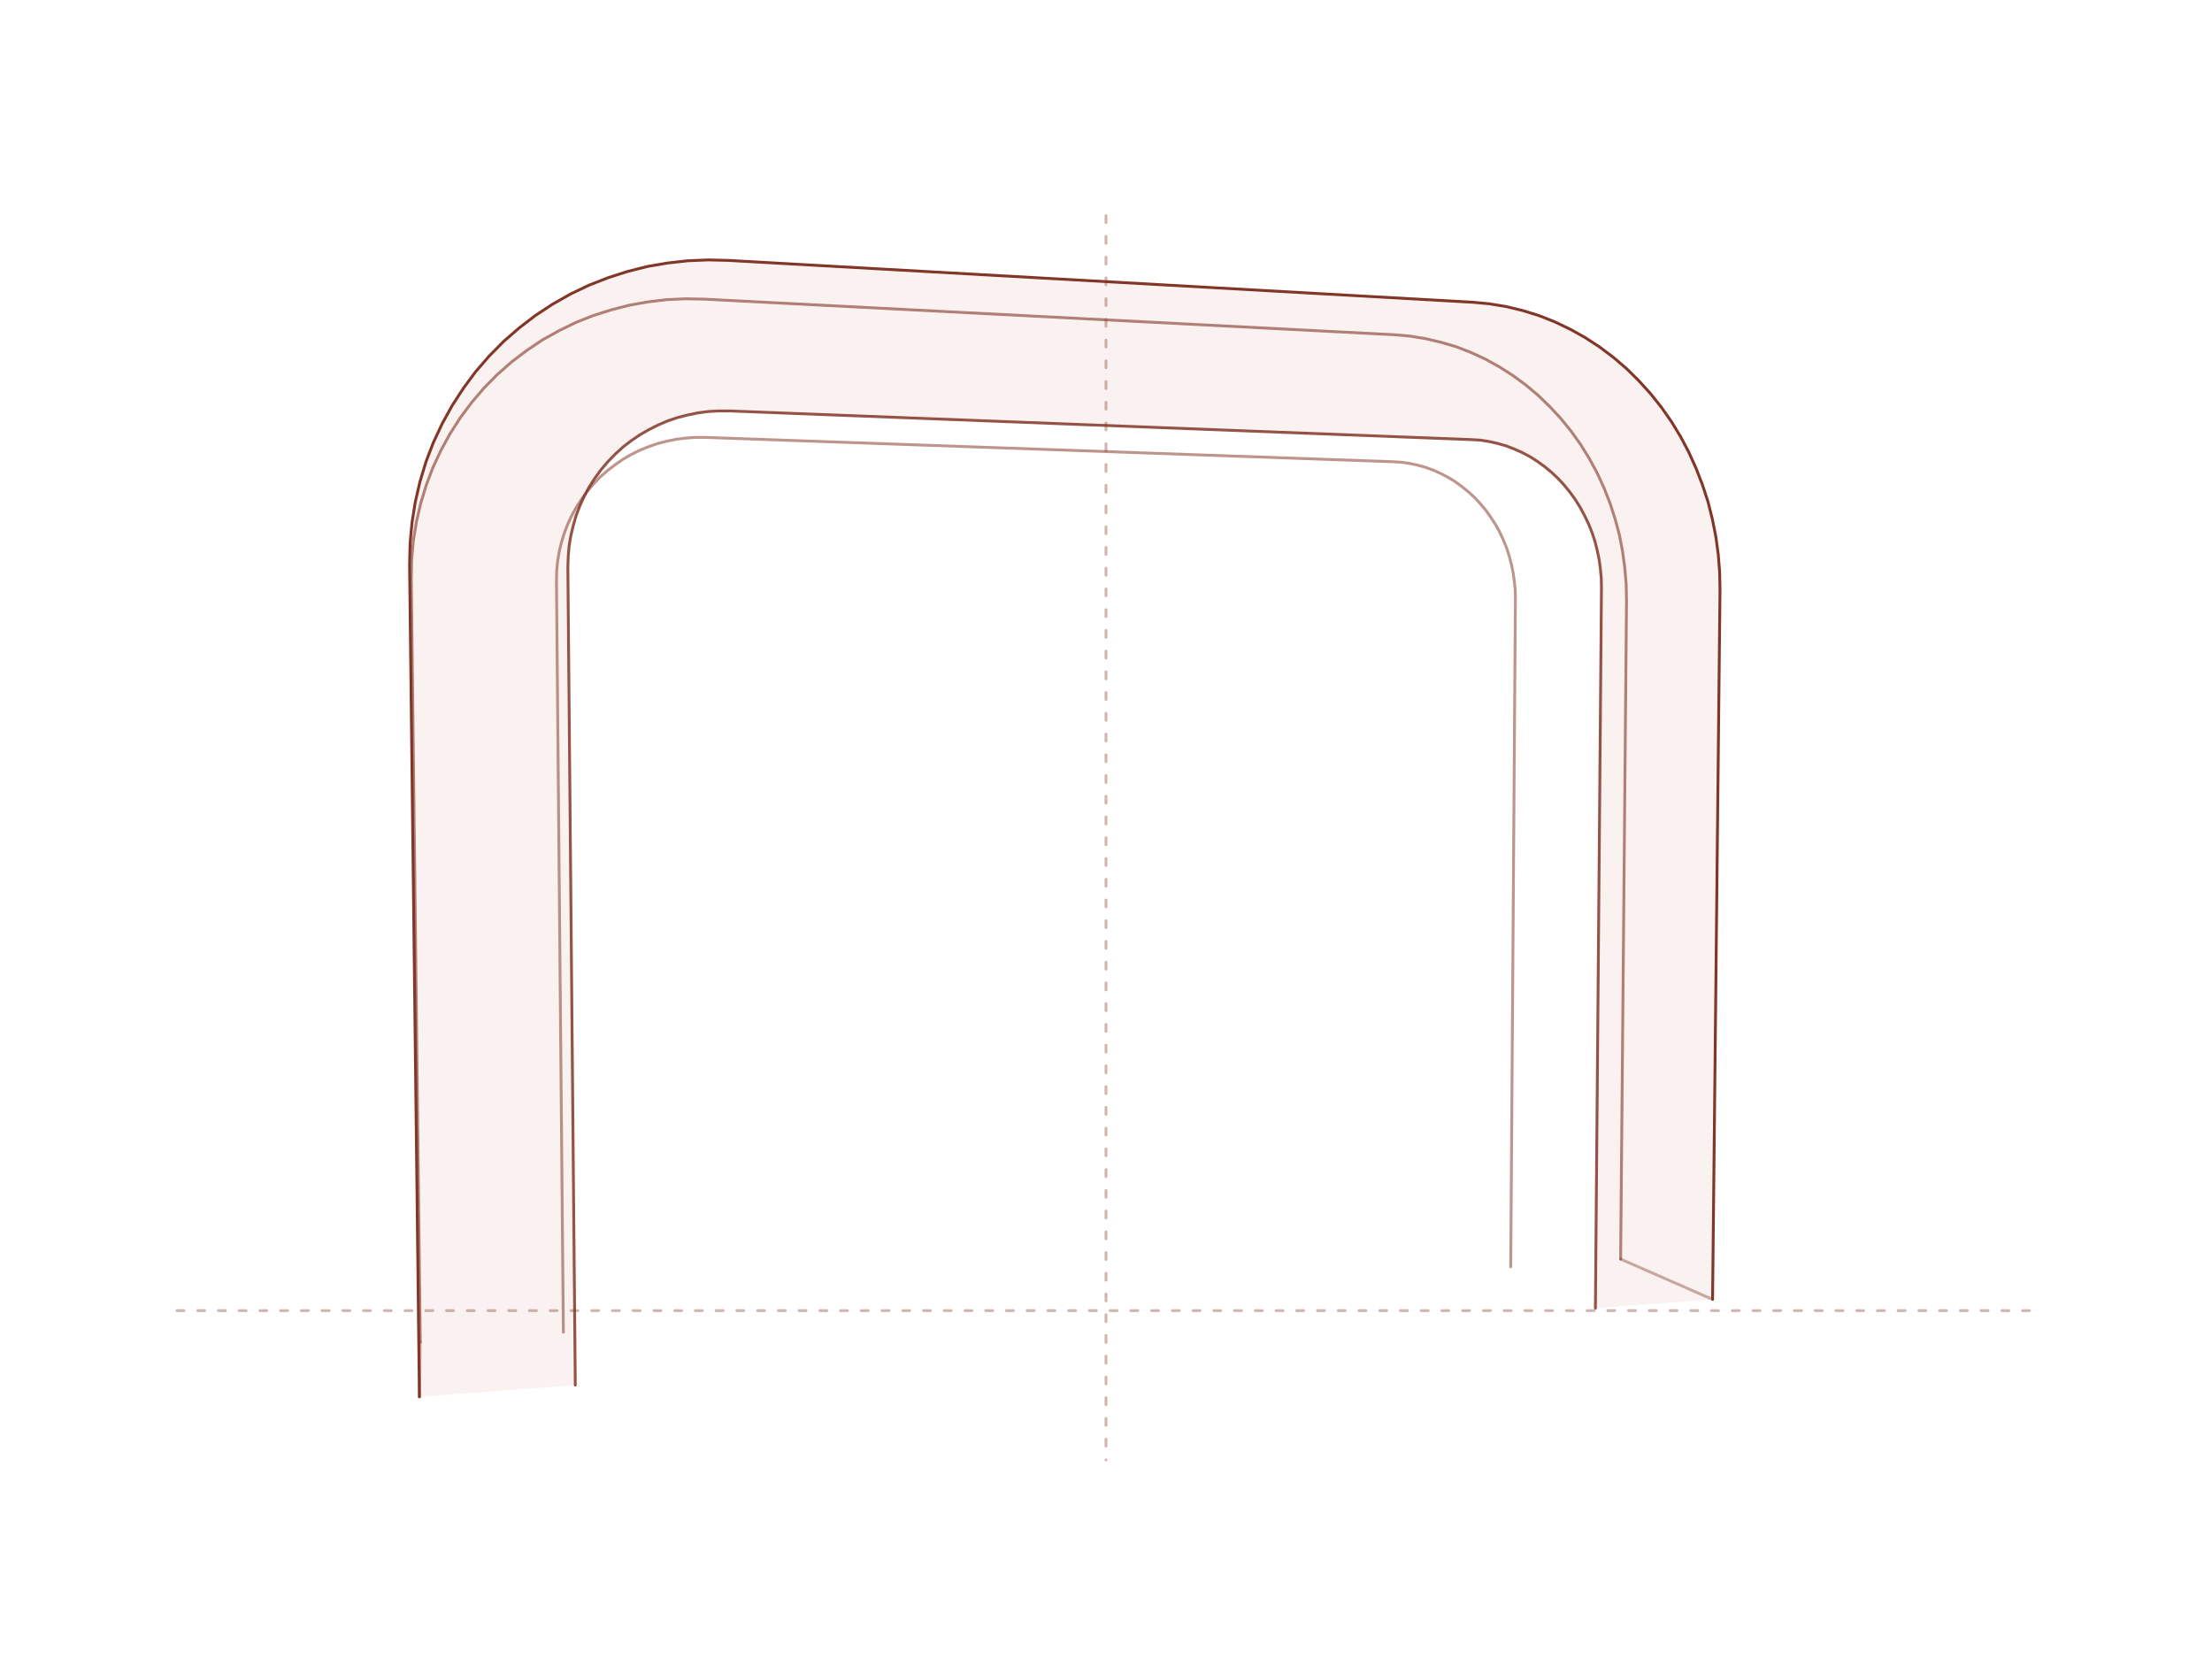
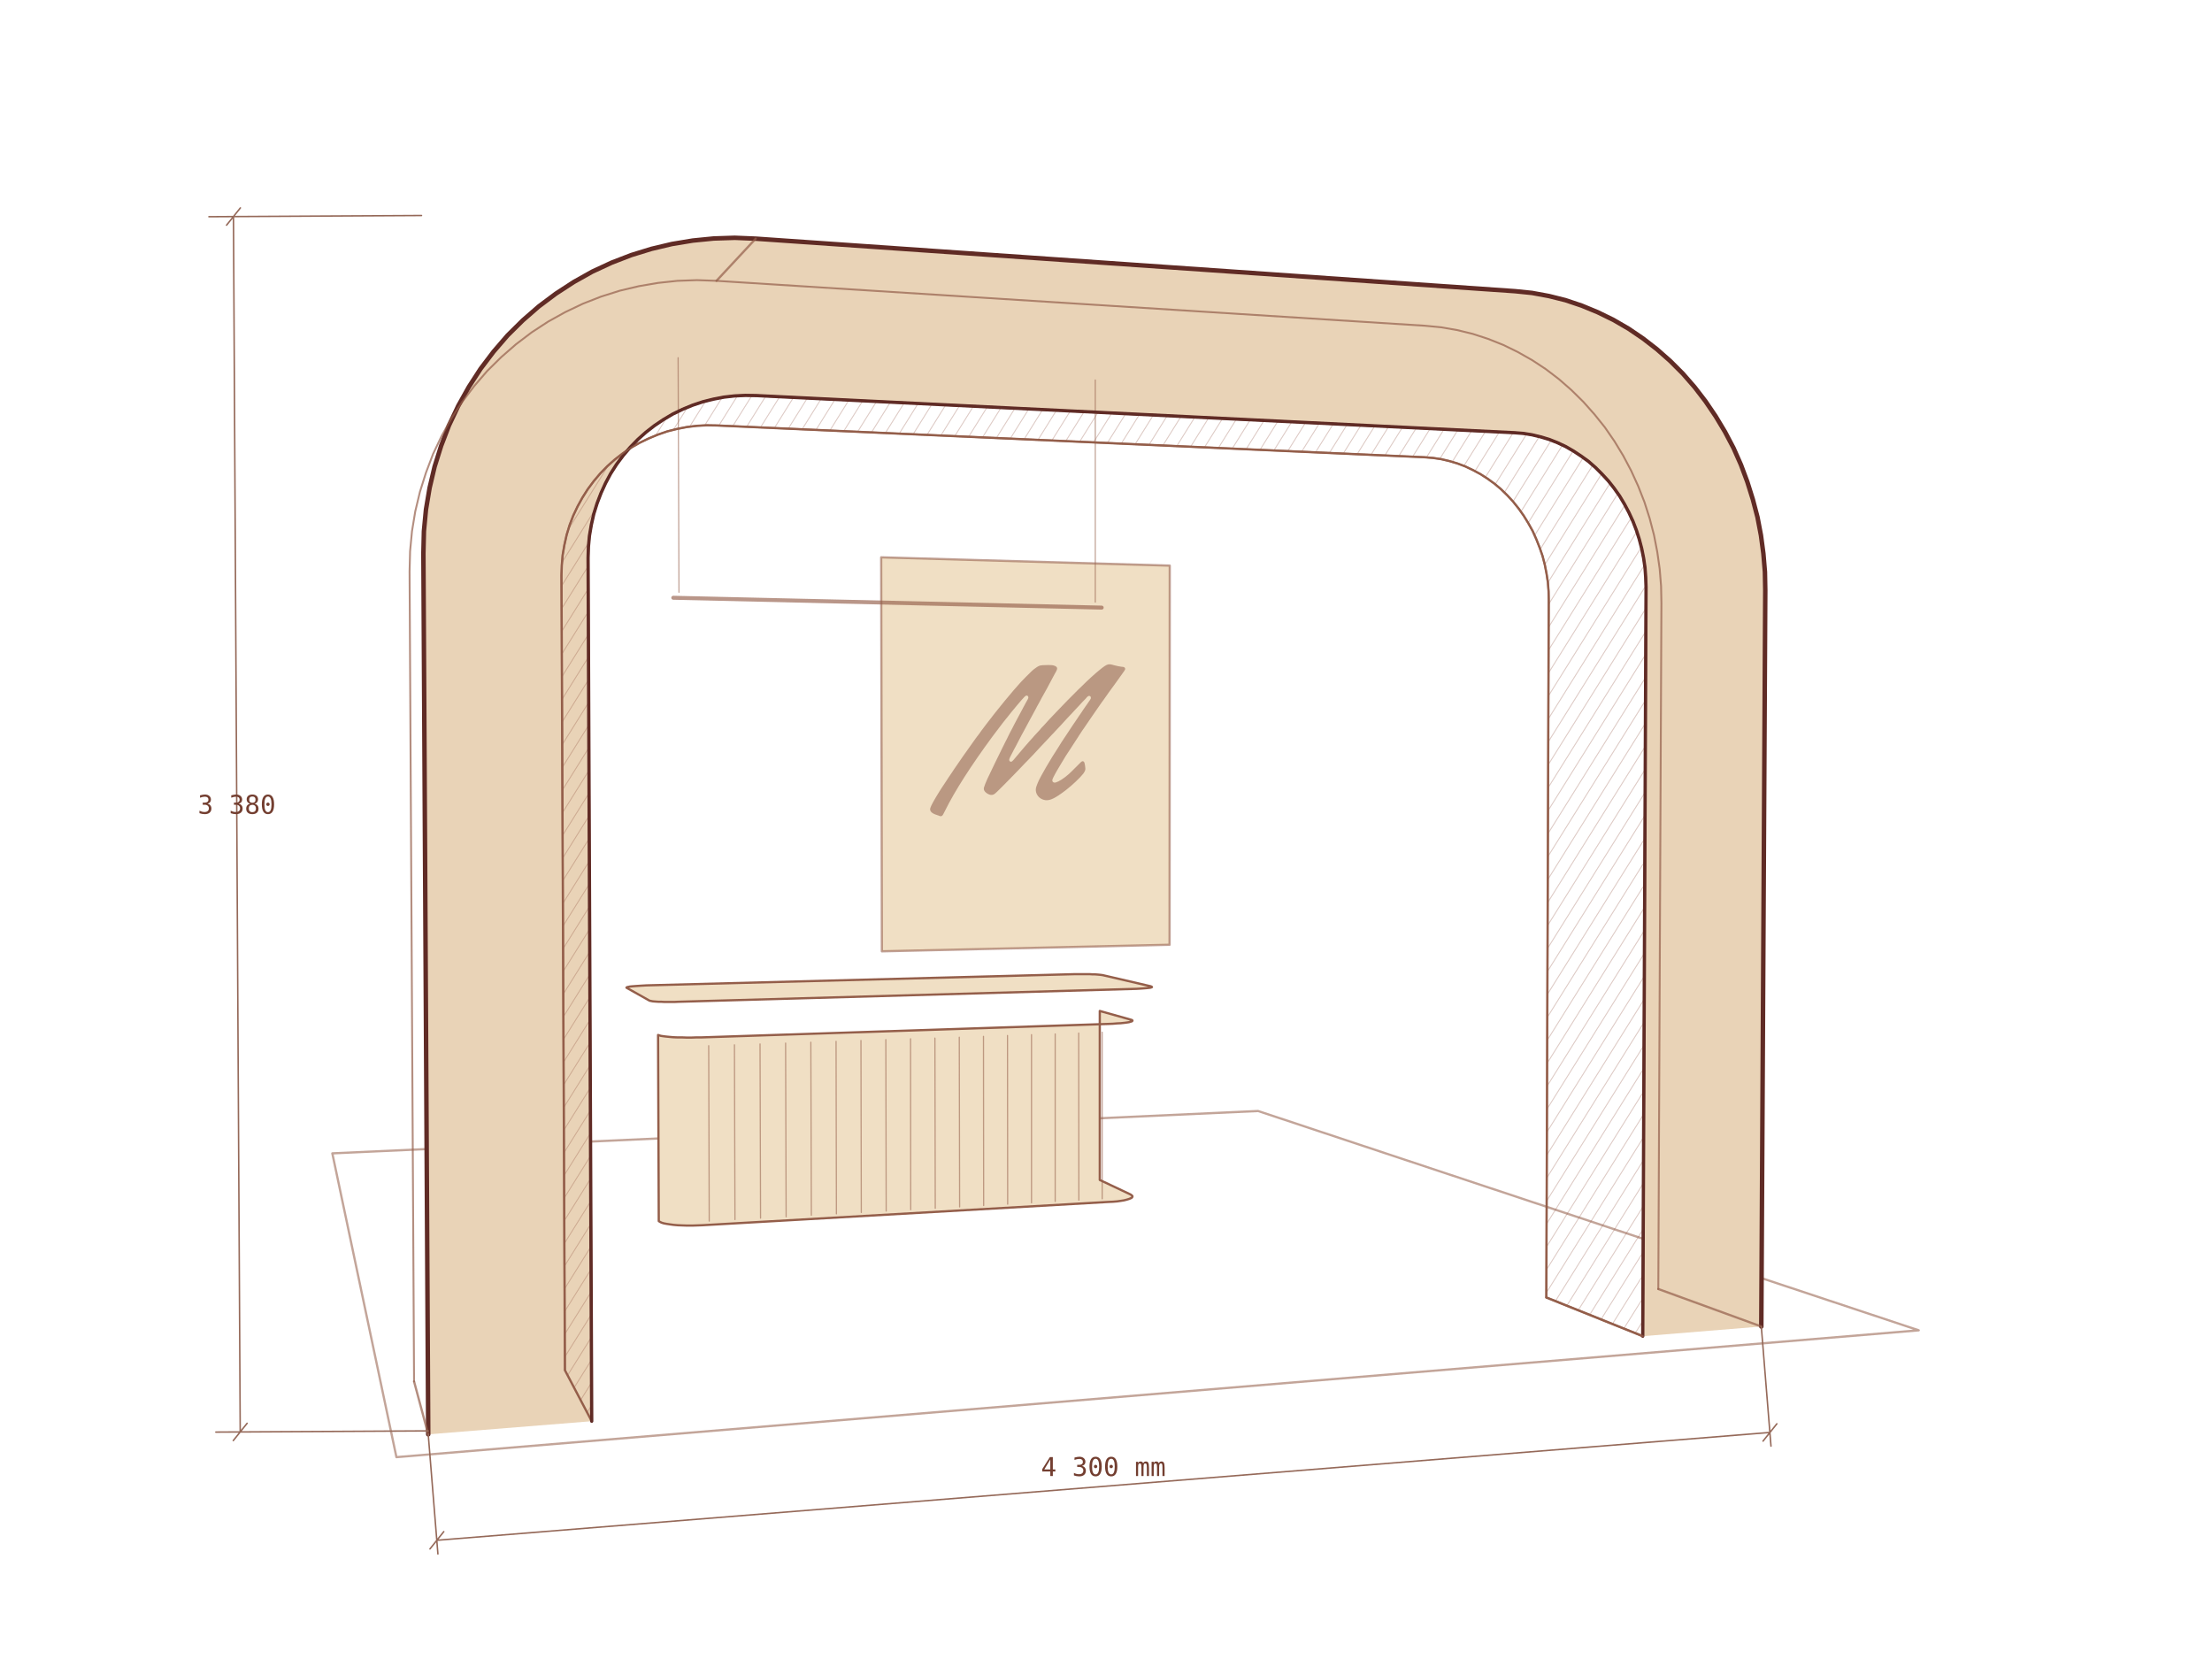
<svg xmlns="http://www.w3.org/2000/svg" viewBox="0 0 1280 960">
-   <path d="M242.7,808.3L237.0,326.6L237.3,314.5L238.4,302.5L240.3,290.5L243.0,278.8L246.5,267.2L250.8,256.0L255.9,245.1L261.7,234.6L268.2,224.6L275.3,215.0L283.1,206.0L291.5,197.5L300.5,189.7L309.9,182.5L319.8,176.0L330.2,170.1L340.9,165.0L351.9,160.7L363.1,157.1L374.6,154.2L386.3,152.2L398.0,150.9L409.8,150.4L421.6,150.7L852.1,174.9L861.9,175.8L871.6,177.4L881.1,179.7L890.5,182.6L899.6,186.2L908.6,190.5L917.2,195.3L925.5,200.7L933.5,206.7L941.1,213.2L948.3,220.3L955.1,227.8L961.4,235.7L967.2,244.0L972.5,252.7L977.3,261.8L981.5,271.1L985.2,280.7L988.4,290.5L990.9,300.5L992.9,310.6L994.3,320.9L995.1,331.2L995.3,341.5L991.0,751.9M332.9,801.5L328.6,328.4L328.8,322.3L329.3,316.2L330.3,310.1L331.7,304.2L333.4,298.3L335.6,292.6L338.1,287.1L341.0,281.7L344.3,276.6L347.9,271.7L351.8,267.1L356.0,262.8L360.5,258.7L365.3,255.0L370.3,251.6L375.5,248.6L380.9,245.9L386.5,243.5L392.2,241.6L398.1,240.1L404.0,238.9L410.0,238.1L416.1,237.8L422.2,237.8L851.6,254.4L856.7,254.7L861.7,255.5L866.6,256.6L871.5,258.0L876.2,259.8L880.9,261.9L885.4,264.3L889.8,267.1L893.9,270.1L897.9,273.4L901.7,277.0L905.3,280.9L908.6,285.0L911.7,289.3L914.5,293.8L917.0,298.5L919.3,303.3L921.3,308.3L923.0,313.5L924.3,318.7L925.4,324.0L926.1,329.3L926.6,334.7L926.7,340.2L923.2,757.0Z" fill="#a9392a" fill-opacity=".064" fill-rule="evenodd" />
-   <g fill="none" stroke="#823627" stroke-width="1.65" stroke-linejoin="round" stroke-linecap="round">
-     <path opacity="1" d="M242.7,808.3L237.0,326.6L237.3,314.5L238.4,302.5L240.3,290.5L243.0,278.8L246.5,267.2L250.8,256.0L255.9,245.1L261.7,234.6L268.2,224.6L275.3,215.0L283.1,206.0L291.5,197.5L300.5,189.7L309.9,182.5L319.8,176.0L330.2,170.1L340.9,165.0L351.9,160.7L363.1,157.1L374.6,154.2L386.3,152.2L398.0,150.9L409.8,150.4L421.6,150.7L852.1,174.9L861.9,175.8L871.6,177.4L881.1,179.7L890.5,182.6L899.6,186.2L908.6,190.5L917.2,195.3L925.5,200.7L933.5,206.7L941.1,213.2L948.3,220.3L955.1,227.8L961.4,235.7L967.2,244.0L972.5,252.7L977.3,261.8L981.5,271.1L985.2,280.7L988.4,290.5L990.9,300.5L992.9,310.6L994.3,320.9L995.1,331.2L995.3,341.5L991.0,751.9" />
-     <path opacity="0.85" d="M332.9,801.5L328.6,328.4L328.8,322.3L329.3,316.2L330.3,310.1L331.7,304.2L333.4,298.3L335.6,292.6L338.1,287.1L341.0,281.7L344.3,276.6L347.9,271.7L351.8,267.1L356.0,262.8L360.5,258.7L365.3,255.0L370.3,251.6L375.5,248.6L380.9,245.9L386.5,243.5L392.2,241.6L398.1,240.1L404.0,238.9L410.0,238.1L416.1,237.8L422.2,237.8L851.6,254.4L856.7,254.7L861.7,255.5L866.6,256.6L871.5,258.0L876.2,259.8L880.9,261.9L885.4,264.3L889.8,267.1L893.9,270.1L897.9,273.4L901.7,277.0L905.3,280.9L908.6,285.0L911.7,289.3L914.5,293.8L917.0,298.5L919.3,303.3L921.3,308.3L923.0,313.5L924.3,318.7L925.4,324.0L926.1,329.3L926.6,334.7L926.7,340.2L923.2,757.0" />
-     <path opacity="0.61" d="M243.2,776.6L238.0,335.0L238.2,323.9L239.2,312.8L241.0,301.9L243.5,291.1L246.7,280.6L250.6,270.3L255.3,260.3L260.6,250.7L266.5,241.5L273.1,232.7L280.2,224.4L287.9,216.6L296.1,209.4L304.8,202.8L313.9,196.7L323.4,191.4L333.2,186.6L343.3,182.6L353.7,179.3L364.2,176.6L374.9,174.7L385.8,173.4L396.6,172.9L407.5,173.1L806.9,193.7L816.0,194.5L825.1,196.0L834.0,198.1L842.8,200.7L851.3,204.0L859.7,207.9L867.8,212.4L875.6,217.4L883.1,222.9L890.2,228.9L896.9,235.4L903.3,242.3L909.2,249.6L914.7,257.3L919.7,265.4L924.2,273.7L928.2,282.4L931.7,291.3L934.6,300.3L937.1,309.6L938.9,319.0L940.2,328.5L941.0,338.1L941.2,347.6L937.8,728.6" />
-     <path opacity="0.53" d="M326.0,770.9L322.0,336.5L322.1,330.9L322.6,325.3L323.5,319.7L324.8,314.2L326.4,308.9L328.4,303.6L330.7,298.6L333.4,293.7L336.4,289.0L339.7,284.5L343.3,280.2L347.1,276.2L351.3,272.5L355.7,269.1L360.3,265.9L365.1,263.1L370.1,260.6L375.2,258.5L380.5,256.7L385.9,255.3L391.3,254.2L396.9,253.5L402.4,253.1L408.0,253.1L806.5,267.2L811.2,267.5L815.9,268.2L820.5,269.2L825.1,270.5L829.5,272.1L833.9,274.1L838.1,276.3L842.2,278.8L846.1,281.7L849.8,284.7L853.4,288.0L856.7,291.6L859.9,295.4L862.7,299.4L865.4,303.5L867.8,307.9L869.9,312.4L871.8,317.0L873.3,321.7L874.6,326.6L875.6,331.5L876.3,336.5L876.8,341.5L876.9,346.5L874.2,733.0" />
-     <path opacity=".4" d="M242.7,808.3L243.2,776.6M991.0,751.9L937.8,728.6" />
-     <path opacity=".37" stroke-dasharray="4 8" d="M102.4,758.4H1177.6 M640.0,124.8V844.8" />
+   <defs>
+     <pattern id="h" patternUnits="userSpaceOnUse" width="7" height="7" patternTransform="rotate(32)">
+       <path d="M0 0V7" stroke="#904d3e" stroke-opacity=".38" stroke-width=".8" />
+     </pattern>
+   </defs>
+   <g fill="none" stroke="#945e4a" stroke-width="1.3" stroke-linejoin="round" stroke-linecap="round">
+     <path opacity=".56" d="M229.4,843.2L1110.3,769.8L728.0,642.9L192.3,667.4Z" />
+     <path d="M510.3,550.5L676.8,546.7L676.9,327.3L509.9,322.5Z" fill="#f0dfc4" stroke-opacity=".58" />
+     <path d="M309 1515c9-4 13-10 34-52c90-176 237-400 440-669c21-28 29-38 56-72c36-47 50-64 60-76c5-6 13-17 20-24c41-52 143-171 160-186c9-9 15-12 21-12c11 0 18 11 14 23c-1 5-4 10-25 46c-25 44-66 119-88 160c-1 3-6 12-11 20c-16 29-21 39-27 51c-4 7-11 20-16 29c-5 10-12 24-17 33c-4 8-10 20-13 26c-4 6-13 25-22 42c-9 17-19 36-22 43c-12 22-115 228-126 252c-3 6-8 17-12 24c-15 33-28 63-32 78c-3 7-3 18-1 24c8 23 47 47 73 44c16-2 25-7 49-30c28-25 213-210 253-253c8-8 27-27 42-42c15-15 33-34 40-41c7-8 24-26 39-41c14-15 32-33 38-40c7-7 21-22 32-33c11-11 25-25 31-32c6-6 20-21 31-33c12-11 26-26 32-33c6-7 18-19 27-28c8-9 20-21 26-27c5-6 18-20 28-30c10-11 23-25 29-31c6-7 19-19 27-28c9-9 22-22 28-29c6-6 19-21 30-32c11-11 25-25 31-32c6-6 18-20 28-30c10-10 23-23 30-30c19-22 24-26 34-26c11 0 18 11 14 24c-2 5-5 10-34 50c-14 20-30 43-35 49c-4 7-13 20-19 28c-6 9-17 24-24 34c-7 11-21 31-31 45c-10 14-22 32-28 40c-6 9-14 20-17 25c-4 5-16 24-27 40c-12 17-27 40-35 51c-7 11-18 26-23 34c-5 8-18 29-30 47c-22 33-28 43-55 84c-40 64-82 133-100 167c-3 4-7 13-10 18c-20 35-37 77-42 97c-10 51 29 100 86 107c45 5 92-18 192-93c59-45 130-111 160-148c15-20 21-33 21-46c0-10-5-44-8-52c-4-13-14-19-24-13c-6 2-10 7-53 49c-46 45-54 53-70 67c-48 41-90 67-120 76c-22 6-37-7-30-28c4-13 36-71 61-110c3-6 11-19 17-28c10-17 34-54 46-74c4-5 11-17 17-25c11-17 88-133 98-147c3-6 12-18 18-27c7-10 15-22 18-27c4-5 10-13 13-18c32-47 145-206 171-242c3-4 10-14 16-21c41-57 56-78 97-132c8-12 22-30 31-42c8-12 22-30 30-41c37-50 40-54 42-60c2-9-2-18-12-21c-4-1-7-2-24-3c-24-3-34-5-65-12c-33-8-33-8-44-8c-18 0-34 8-68 33c-27 20-82 67-107 90c-3 3-10 9-15 14c-5 4-14 13-21 19c-6 5-15 14-20 19c-6 5-18 17-28 27c-10 9-24 23-32 30c-30 28-168 166-198 198c-7 8-23 24-35 36c-12 12-27 28-33 34c-6 7-18 20-27 29c-9 9-20 21-25 27c-5 5-14 14-19 19c-5 6-13 14-17 20c-5 5-14 14-19 20c-6 6-14 15-19 20c-5 6-13 14-17 18c-4 5-10 11-13 15c-3 3-9 10-13 14c-4 4-10 11-15 16c-4 5-11 12-15 17c-6 7-17 19-34 38c-17 19-26 29-33 38c-7 7-49 56-69 80c-11 12-16 16-24 16c-12 0-19-12-14-26c2-6 9-19 16-33c4-6 9-16 12-22c3-7 9-18 13-25c4-7 12-21 18-32c21-39 48-89 58-108c6-11 13-23 16-28c7-12 103-187 109-196c2-4 11-20 19-35c9-15 17-30 19-33c2-4 11-19 19-35c21-37 33-58 50-87c15-28 52-94 62-113c4-7 10-18 14-25c19-31 23-43 17-53c-5-10-22-17-45-20c-9-1-57-1-69 1c-6 0-15 1-20 1c-22 2-31 5-52 18c-15 10-36 25-52 41c-9 7-86 84-97 96c-73 77-222 254-322 383c-18 24-30 40-44 57c-5 8-15 21-21 29c-7 8-15 19-19 24c-4 6-11 15-16 21c-4 6-15 21-24 33c-51 68-134 185-173 241c-5 7-16 23-23 34c-8 11-20 29-28 40c-7 11-17 25-22 33c-13 19-29 42-39 57c-5 8-15 24-23 35c-49 76-80 131-87 153c-8 28 12 48 62 62c8 3 15 5 16 5c0 0 3 1 7 3c9 3 15 3 20 0z" transform="matrix(0.06239 0.00101 0.0001 0.06462 525.4584 373.9791)" stroke="none" fill="#976957" fill-opacity=".6" />
+     <path d="M380.8,598.9L381.4,599.1L382.4,599.4L383.7,599.6L385.3,599.8L387.3,600.0L389.5,600.2L391.9,600.3L394.6,600.3L397.3,600.4L400.2,600.4L403.0,600.3L405.9,600.3L641.6,592.5L644.0,592.4L646.4,592.2L648.5,592.1L650.4,591.9L652.0,591.7L653.3,591.5L654.3,591.2L655.0,591.0L655.3,590.7L655.3,590.5L654.9,590.2L654.2,590.0L636.4,585.0L636.4,682.8L654.2,691.2L654.9,691.7L655.3,692.1L655.3,692.5L655.0,693.0L654.3,693.4L653.3,693.8L652.0,694.2L650.4,694.6L648.5,694.9L646.4,695.2L644.0,695.4L641.6,695.5L406.3,709.0L403.4,709.1L400.5,709.2L397.7,709.2L394.9,709.1L392.3,709.0L389.9,708.8L387.7,708.5L385.7,708.2L384.1,707.9L382.8,707.5L381.8,707.0L381.2,706.6Z" fill="#f0dfc4" />
+     <path d="M410.4,706.6L410.1,605.1M425.3,705.7L425.0,604.6M440.1,704.9L439.8,604.1M454.9,704.1L454.6,603.6M469.5,703.2L469.2,603.1M484.0,702.4L483.8,602.6M498.4,701.6L498.2,602.1M512.8,700.8L512.6,601.6M527.0,700.0L526.9,601.1M541.2,699.2L541.0,600.7M555.3,698.4L555.1,600.2M569.2,697.6L569.1,599.7M583.1,696.8L583.0,599.2M596.9,696.0L596.9,598.7M610.6,695.2L610.6,598.3M624.3,694.5L624.2,597.8M637.8,693.7L637.8,597.3" stroke-width=".7" opacity=".55" />
+     <path d="M638.2,564.3L637.6,564.2L636.8,564.1L635.8,564.0L634.6,563.9L633.3,563.8L631.9,563.8L630.4,563.7L628.8,563.7L627.2,563.7L625.5,563.7L623.9,563.7L622.3,563.7L374.1,570.2L372.4,570.3L370.7,570.4L369.2,570.5L367.7,570.6L366.4,570.7L365.2,570.8L364.3,570.9L363.5,571.1L362.9,571.2L362.6,571.4L362.5,571.5L362.6,571.6L375.6,578.9L376.0,579.1L376.6,579.2L377.5,579.4L378.5,579.5L379.8,579.6L381.3,579.7L382.9,579.7L384.6,579.8L386.4,579.8L388.3,579.8L390.2,579.8L392.1,579.7L657.6,572.2L659.3,572.1L660.8,572.0L662.2,571.9L663.4,571.8L664.4,571.7L665.3,571.6L665.9,571.5L666.4,571.3L666.6,571.2L666.5,571.0L666.3,570.9L665.8,570.7L638.2,564.3L638.2,564.3Z" fill="#f0dfc4" />
+     <path d="M247.8,830.0L245.0,320.2L245.3,307.4L246.5,294.8L248.6,282.3L251.5,270.0L255.3,257.9L259.8,246.2L265.2,234.8L271.3,223.9L278.1,213.4L285.6,203.5L293.7,194.1L302.5,185.4L311.8,177.3L321.7,169.9L332.0,163.2L342.7,157.2L353.9,152.0L365.3,147.6L377.0,144.0L388.8,141.2L400.9,139.2L413.0,138.0L425.2,137.6L437.3,138.1L876.7,168.5L886.5,169.5L896.3,171.3L905.9,173.7L915.4,176.9L924.6,180.7L933.6,185.1L942.4,190.2L950.8,195.9L958.8,202.1L966.5,208.9L973.8,216.2L980.6,224.0L986.9,232.2L992.8,240.9L998.2,249.9L1003.1,259.2L1007.4,268.9L1011.1,278.8L1014.3,289.0L1017.0,299.3L1019.0,309.8L1020.4,320.3L1021.3,331.0L1021.5,341.6L1019.2,767.6L950.6,773.2L952.5,339.7L952.3,334.1L951.9,328.5L951.1,323.0L950.0,317.5L948.6,312.1L946.9,306.8L944.9,301.6L942.6,296.6L940.0,291.7L937.2,287.0L934.0,282.5L930.7,278.3L927.0,274.3L923.2,270.5L919.2,267.0L914.9,263.9L910.5,261.0L906.0,258.4L901.3,256.2L896.5,254.3L891.5,252.8L886.5,251.6L881.5,250.8L876.4,250.4L437.6,228.9L431.3,228.8L425.1,229.1L418.9,229.8L412.7,231.0L406.7,232.5L400.7,234.5L394.9,236.9L389.3,239.6L383.9,242.8L378.7,246.3L373.8,250.1L369.1,254.3L364.7,258.8L360.6,263.6L356.8,268.7L353.4,274.0L350.4,279.6L347.8,285.3L345.5,291.3L343.6,297.4L342.2,303.6L341.1,310.0L340.5,316.4L340.3,322.8L342.4,822.4Z" fill="#e9d3b7" stroke="none" />
+     <path d="M342.4,822.4L340.3,322.8L340.5,316.4L341.1,310.0L342.2,303.6L343.6,297.4L345.5,291.3L347.8,285.3L350.4,279.6L353.4,274.0L356.8,268.7L360.6,263.6L364.7,258.8L369.1,254.3L373.8,250.1L378.7,246.3L383.9,242.8L389.3,239.6L394.9,236.9L400.7,234.5L406.7,232.5L412.7,231.0L418.9,229.8L425.1,229.1L431.3,228.8L437.6,228.9L876.4,250.4L881.5,250.8L886.5,251.6L891.5,252.8L896.5,254.3L901.3,256.2L906.0,258.4L910.5,261.0L914.9,263.9L919.2,267.0L923.2,270.5L927.0,274.3L930.7,278.3L934.0,282.5L937.2,287.0L940.0,291.7L942.6,296.6L944.9,301.6L946.9,306.8L948.6,312.1L950.0,317.5L951.1,323.0L951.9,328.5L952.3,334.1L952.5,339.7L950.6,773.2L894.8,750.8L896.2,347.4L896.1,342.2L895.7,337.0L894.9,331.8L893.9,326.7L892.6,321.7L890.9,316.8L889.0,312.0L886.9,307.3L884.4,302.8L881.7,298.4L878.8,294.3L875.6,290.3L872.2,286.6L868.6,283.1L864.8,279.9L860.8,277.0L856.6,274.3L852.3,272.0L847.9,269.9L843.4,268.2L838.7,266.8L834.0,265.7L829.3,265.0L824.5,264.6L414.8,246.2L409.0,246.1L403.3,246.4L397.5,247.1L391.8,248.2L386.2,249.6L380.7,251.5L375.4,253.7L370.2,256.2L365.1,259.1L360.3,262.4L355.8,265.9L351.4,269.8L347.4,273.9L343.6,278.4L340.1,283.1L337.0,288.0L334.2,293.1L331.7,298.4L329.6,303.9L327.9,309.5L326.6,315.3L325.6,321.1L325.1,327.0L324.9,332.9L326.9,792.9Z" fill="url(#h)" />
+     <path d="M392.9,342.7L392.4,207.0M633.8,348.4L633.8,219.9" stroke-width=".7" opacity=".55" />
+     <path d="M389.6,345.9L637.5,351.6" stroke-width="2.3" opacity=".65" />
+     <path d="M247.8,830.0L245.0,320.2L245.3,307.4L246.5,294.8L248.6,282.3L251.5,270.0L255.3,257.9L259.8,246.2L265.2,234.8L271.3,223.9L278.1,213.4L285.6,203.5L293.7,194.1L302.5,185.4L311.8,177.3L321.7,169.9L332.0,163.2L342.7,157.2L353.9,152.0L365.3,147.6L377.0,144.0L388.8,141.2L400.9,139.2L413.0,138.0L425.2,137.6L437.3,138.1L876.7,168.5L886.5,169.5L896.3,171.3L905.9,173.7L915.4,176.9L924.6,180.7L933.6,185.1L942.4,190.2L950.8,195.9L958.8,202.1L966.5,208.9L973.8,216.2L980.6,224.0L986.9,232.2L992.8,240.9L998.2,249.9L1003.1,259.2L1007.4,268.9L1011.1,278.8L1014.3,289.0L1017.0,299.3L1019.0,309.8L1020.4,320.3L1021.3,331.0L1021.5,341.6L1019.2,767.6" stroke="#602b25" stroke-width="2.6" />
+     <path d="M342.4,822.4L340.3,322.8L340.5,316.4L341.1,310.0L342.2,303.6L343.6,297.4L345.5,291.3L347.8,285.3L350.4,279.6L353.4,274.0L356.8,268.7L360.6,263.6L364.7,258.8L369.1,254.3L373.8,250.1L378.7,246.3L383.9,242.8L389.3,239.6L394.9,236.9L400.7,234.5L406.7,232.5L412.7,231.0L418.9,229.8L425.1,229.1L431.3,228.8L437.6,228.9L876.4,250.4L881.5,250.8L886.5,251.6L891.5,252.8L896.5,254.3L901.3,256.2L906.0,258.4L910.5,261.0L914.9,263.9L919.2,267.0L923.2,270.5L927.0,274.3L930.7,278.3L934.0,282.5L937.2,287.0L940.0,291.7L942.6,296.6L944.9,301.6L946.9,306.8L948.6,312.1L950.0,317.5L951.1,323.0L951.9,328.5L952.3,334.1L952.5,339.7L950.6,773.2" stroke="#602b25" stroke-width="1.9" />
+     <path d="M239.6,799.4L237.0,330.7L237.3,319.0L238.4,307.4L240.3,295.9L243.0,284.6L246.5,273.5L250.6,262.7L255.6,252.2L261.2,242.1L267.5,232.5L274.4,223.4L281.9,214.7L290.0,206.7L298.6,199.2L307.7,192.3L317.2,186.1L327.1,180.6L337.4,175.7L347.9,171.6L358.7,168.2L369.7,165.6L380.8,163.7L392.0,162.5L403.3,162.1L414.6,162.5L824.7,188.5L834.0,189.4L843.2,191.0L852.2,193.2L861.1,196.1L869.9,199.6L878.3,203.7L886.6,208.4L894.5,213.6L902.1,219.4L909.3,225.7L916.2,232.5L922.6,239.7L928.7,247.3L934.2,255.3L939.3,263.7L943.9,272.4L948.0,281.4L951.6,290.6L954.6,300.0L957.1,309.6L959.0,319.4L960.4,329.2L961.2,339.1L961.4,349.0L959.6,745.9M326.9,792.9L324.9,332.9L325.1,327.0L325.6,321.1L326.6,315.3L327.9,309.5L329.6,303.9L331.7,298.4L334.2,293.1L337.0,288.0L340.1,283.1L343.6,278.4L347.4,273.9L351.4,269.8L355.8,265.9L360.3,262.4L365.1,259.1L370.2,256.2L375.4,253.7L380.7,251.5L386.2,249.6L391.8,248.2L397.5,247.1L403.3,246.4L409.0,246.1L414.8,246.2L824.5,264.6L829.3,265.0L834.0,265.7L838.7,266.8L843.4,268.2L847.9,269.9L852.3,272.0L856.6,274.3L860.8,277.0L864.8,279.9L868.6,283.1L872.2,286.6L875.6,290.3L878.8,294.3L881.7,298.4L884.4,302.8L886.9,307.3L889.0,312.0L890.9,316.8L892.6,321.7L893.9,326.7L894.9,331.8L895.7,337.0L896.1,342.2L896.2,347.4L894.8,750.8" stroke-width="1.1" opacity=".7" />
+     <path d="M247.8,830.0L239.6,799.4M1019.2,767.6L959.6,745.9M437.3,138.1L414.6,162.5M950.6,773.2L894.8,750.8" opacity=".7" />
+     <g stroke="#956959" stroke-width=".86">
+       <path d="M247.8,830.0L253.4,899.2M1019.2,767.6L1024.8,836.8M252.8,891.3L1024.2,828.9M248.8,896.3L256.8,886.3M1020.2,833.9L1028.2,823.9" />
+       <text stroke="none" fill="#733e30" x="638.5" y="854.1" text-anchor="middle" font-family="monospace" font-size="15">4 300 mm</text>
+       <path d="M247.8,828.0L124.9,828.7M243.9,124.7L120.9,125.4M139.0,828.6L135.1,125.3M135.0,833.6L143.0,823.6M131.1,130.3L139.1,120.3" />
+       <text stroke="none" fill="#733e30" x="137.0" y="470.9" text-anchor="middle" font-family="monospace" font-size="15">3 380</text>
+     </g>
  </g>
</svg>
